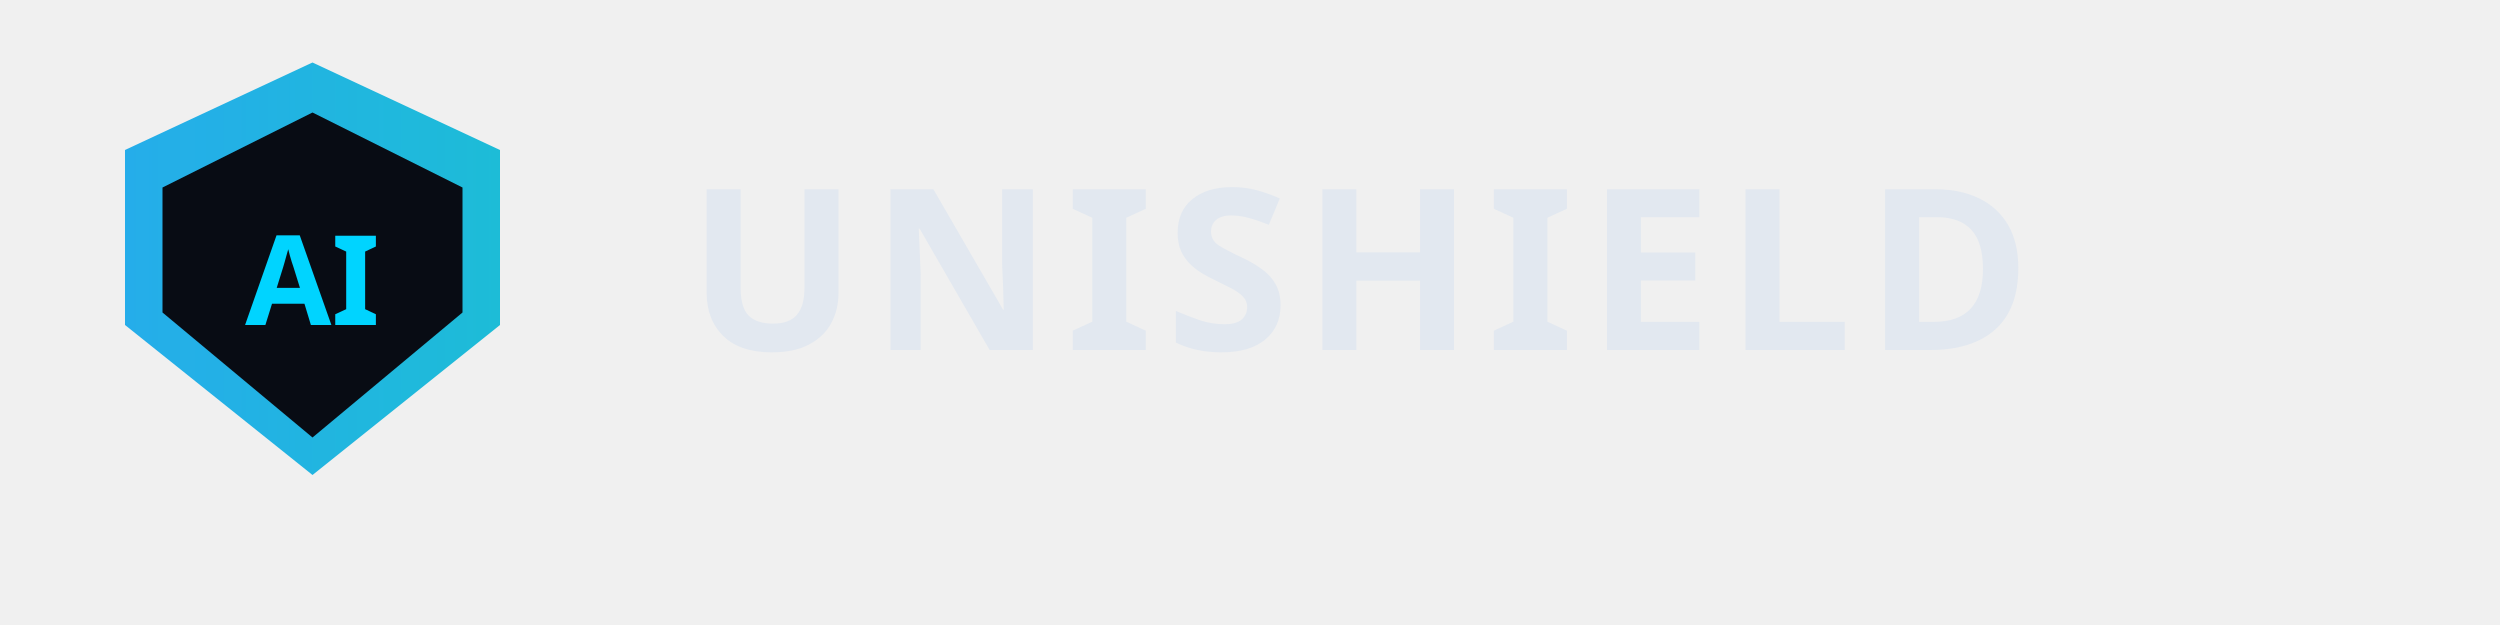
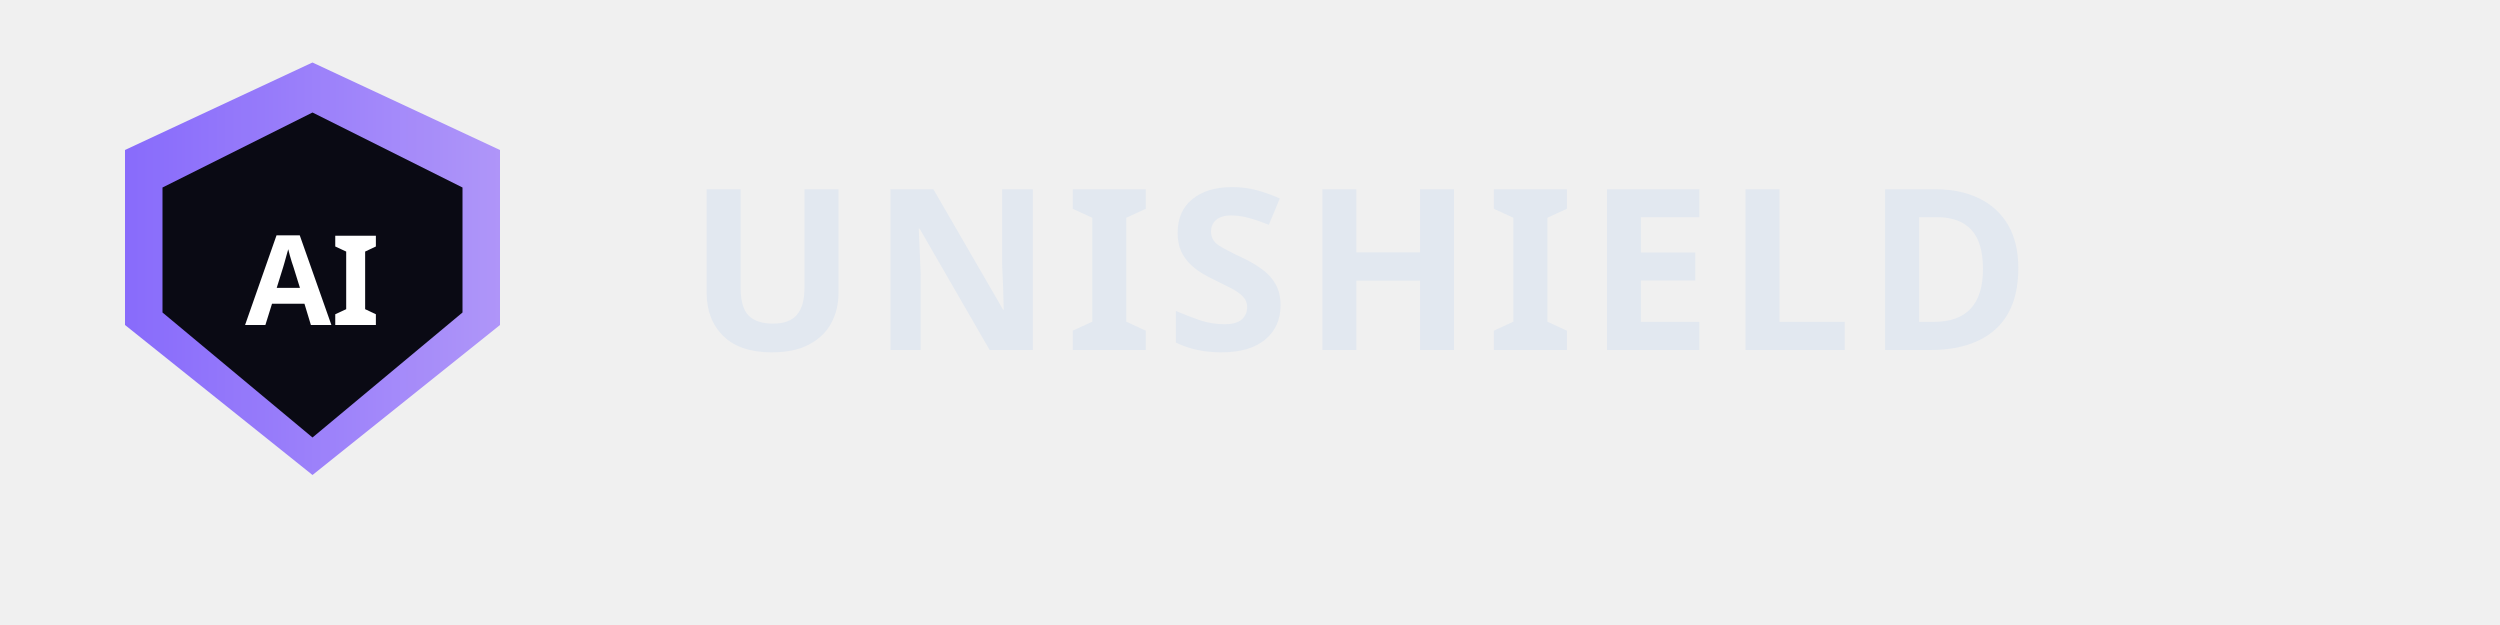
<svg xmlns="http://www.w3.org/2000/svg" viewBox="0 0 200 50">
  <defs>
    <linearGradient id="logo-grad" x1="0%" y1="0%" x2="100%" y2="0%">
-       <stop offset="0%" stop-color="#0ea5e9" />
-       <stop offset="100%" stop-color="#06b6d4" />
+       <stop offset="0%" stop-color="#7C5CFC" />
+       <stop offset="100%" stop-color="#A78BFA" />
    </linearGradient>
  </defs>
  <polygon points="25,5 40,12 40,26 25,38 10,26 10,12" fill="url(#logo-grad)" opacity="0.9" />
-   <polygon points="25,9 37,15 37,25 25,35 13,25 13,15" fill="#080c14" />
-   <text x="25" y="26" text-anchor="middle" fill="#00d4ff" font-size="10" font-weight="bold" font-family="sans-serif">AI</text>
+   <polygon points="25,9 37,15 37,25 25,35 13,25 13,15" fill="#0A0A14" />
+   <text x="25" y="26" text-anchor="middle" fill="#ffffff" font-size="10" font-weight="bold" font-family="sans-serif">AI</text>
  <text x="55" y="28" fill="#e2e8f0" font-size="18" font-weight="700" font-family="'Segoe UI', system-ui, sans-serif" letter-spacing="1">UNISHIELD</text>
</svg>
